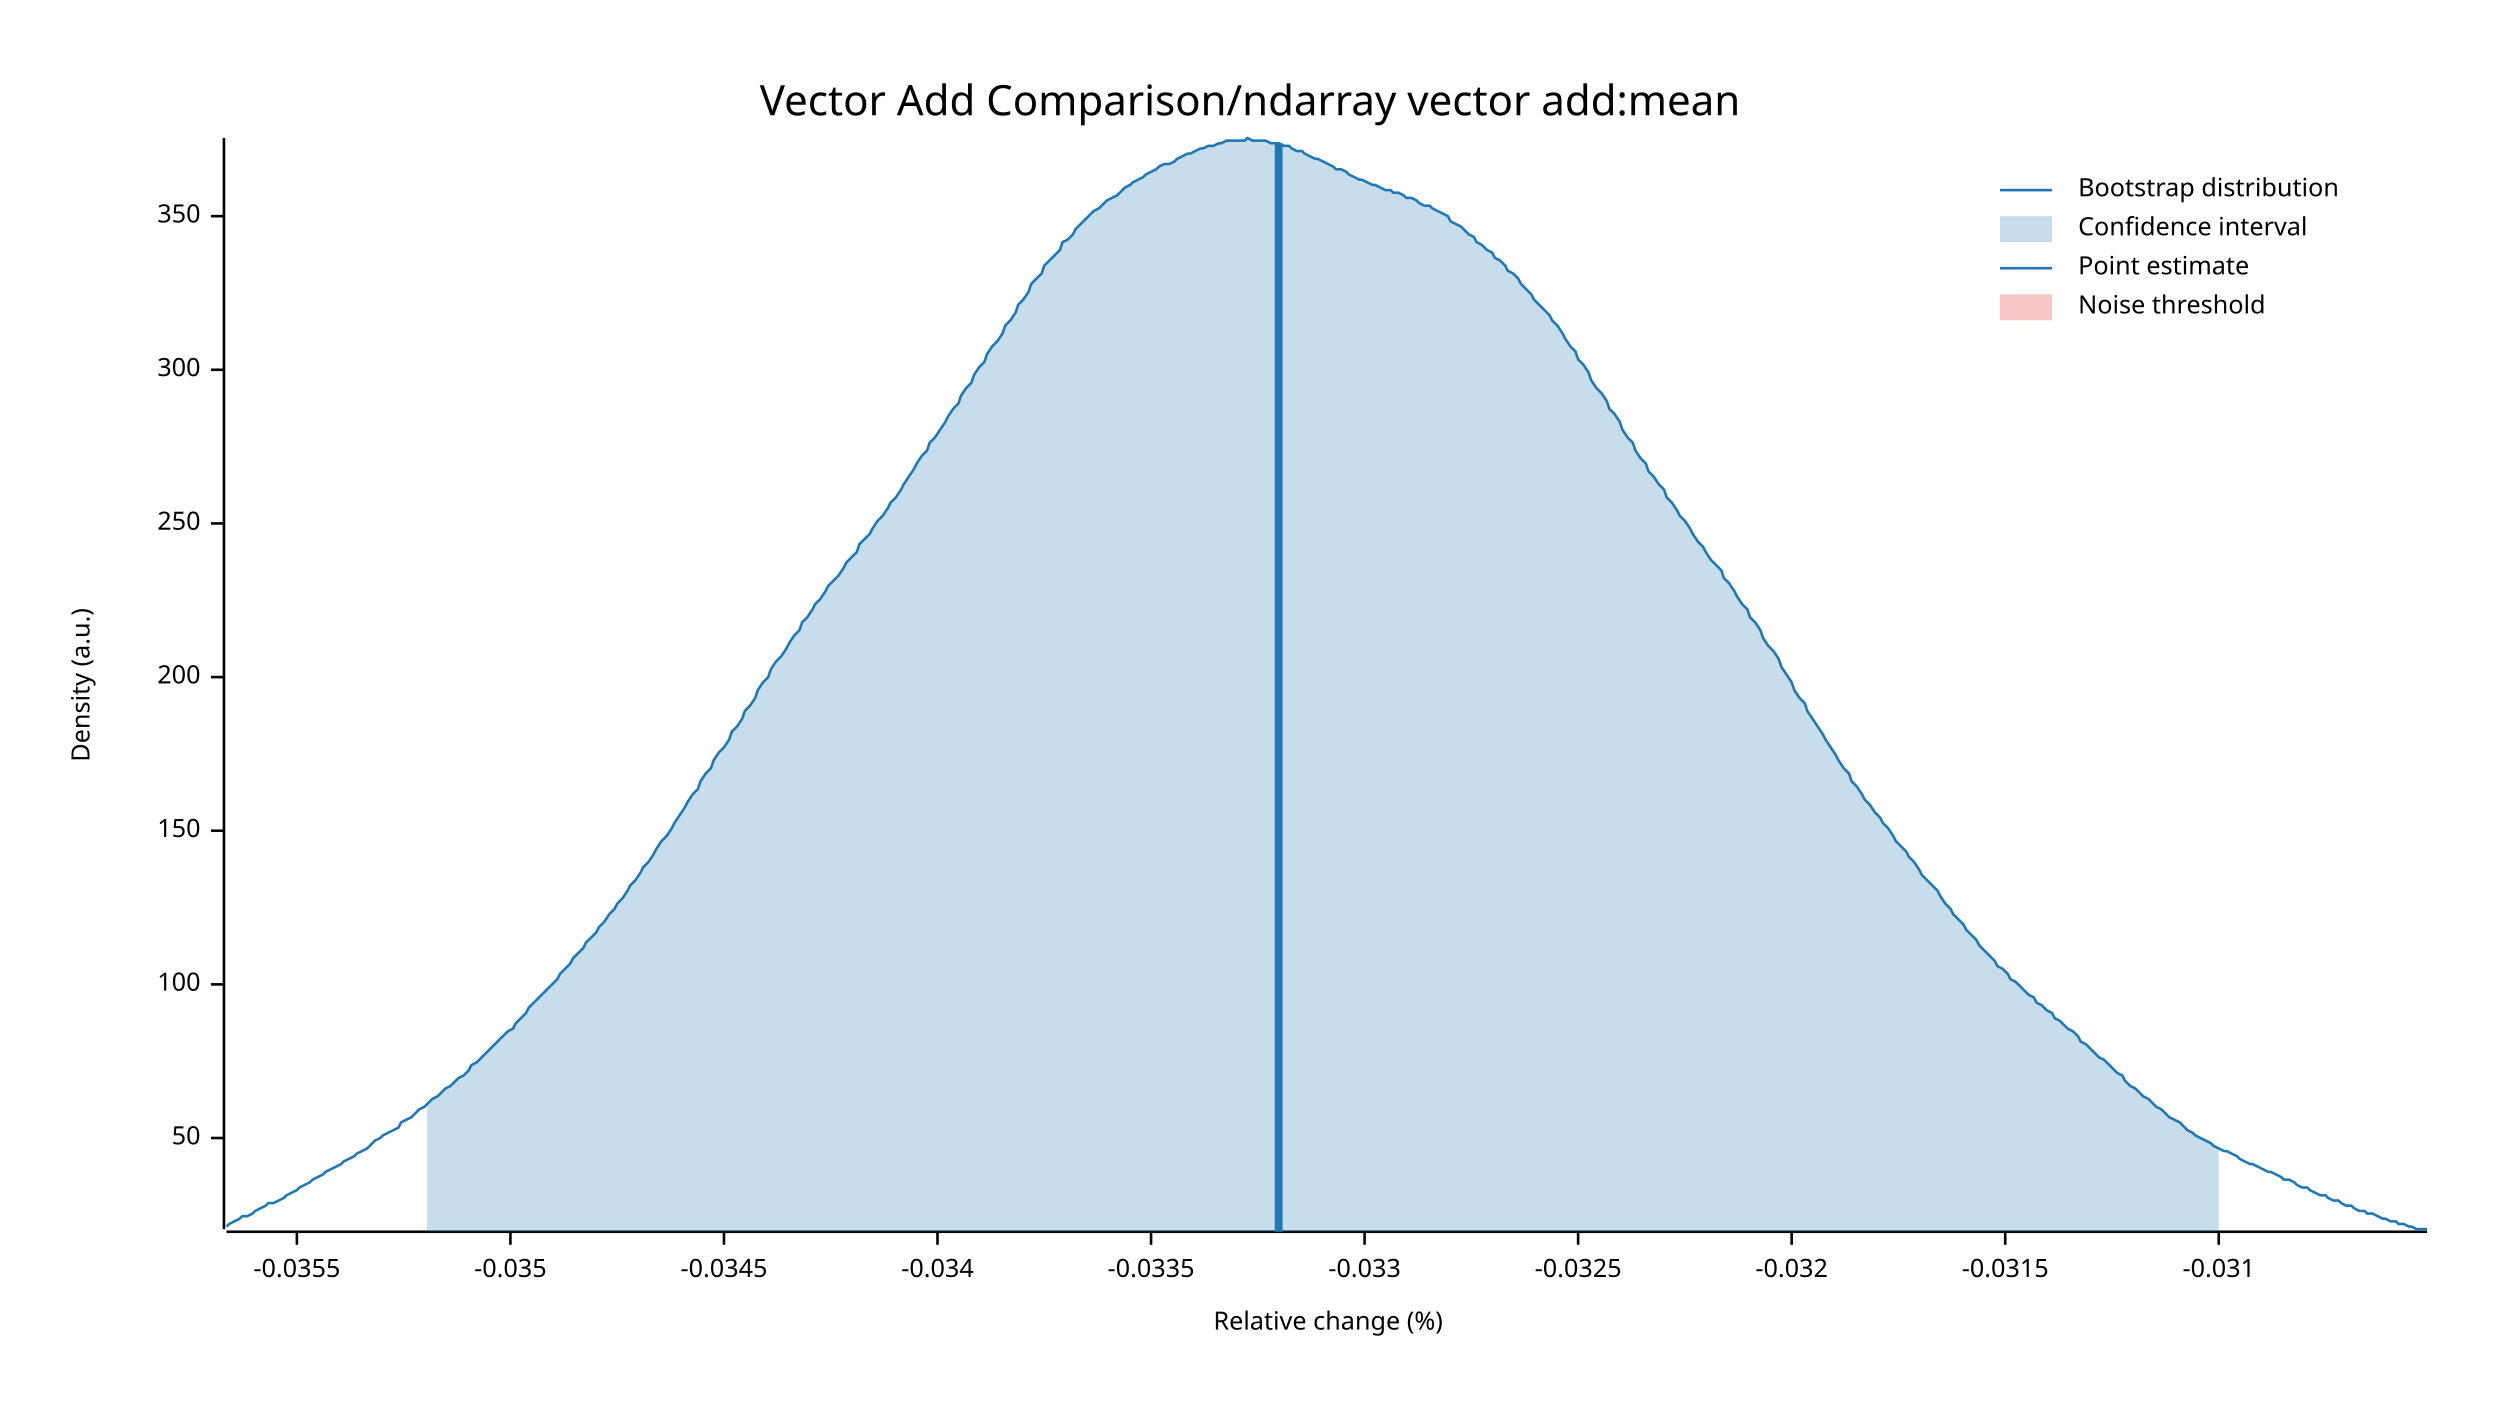
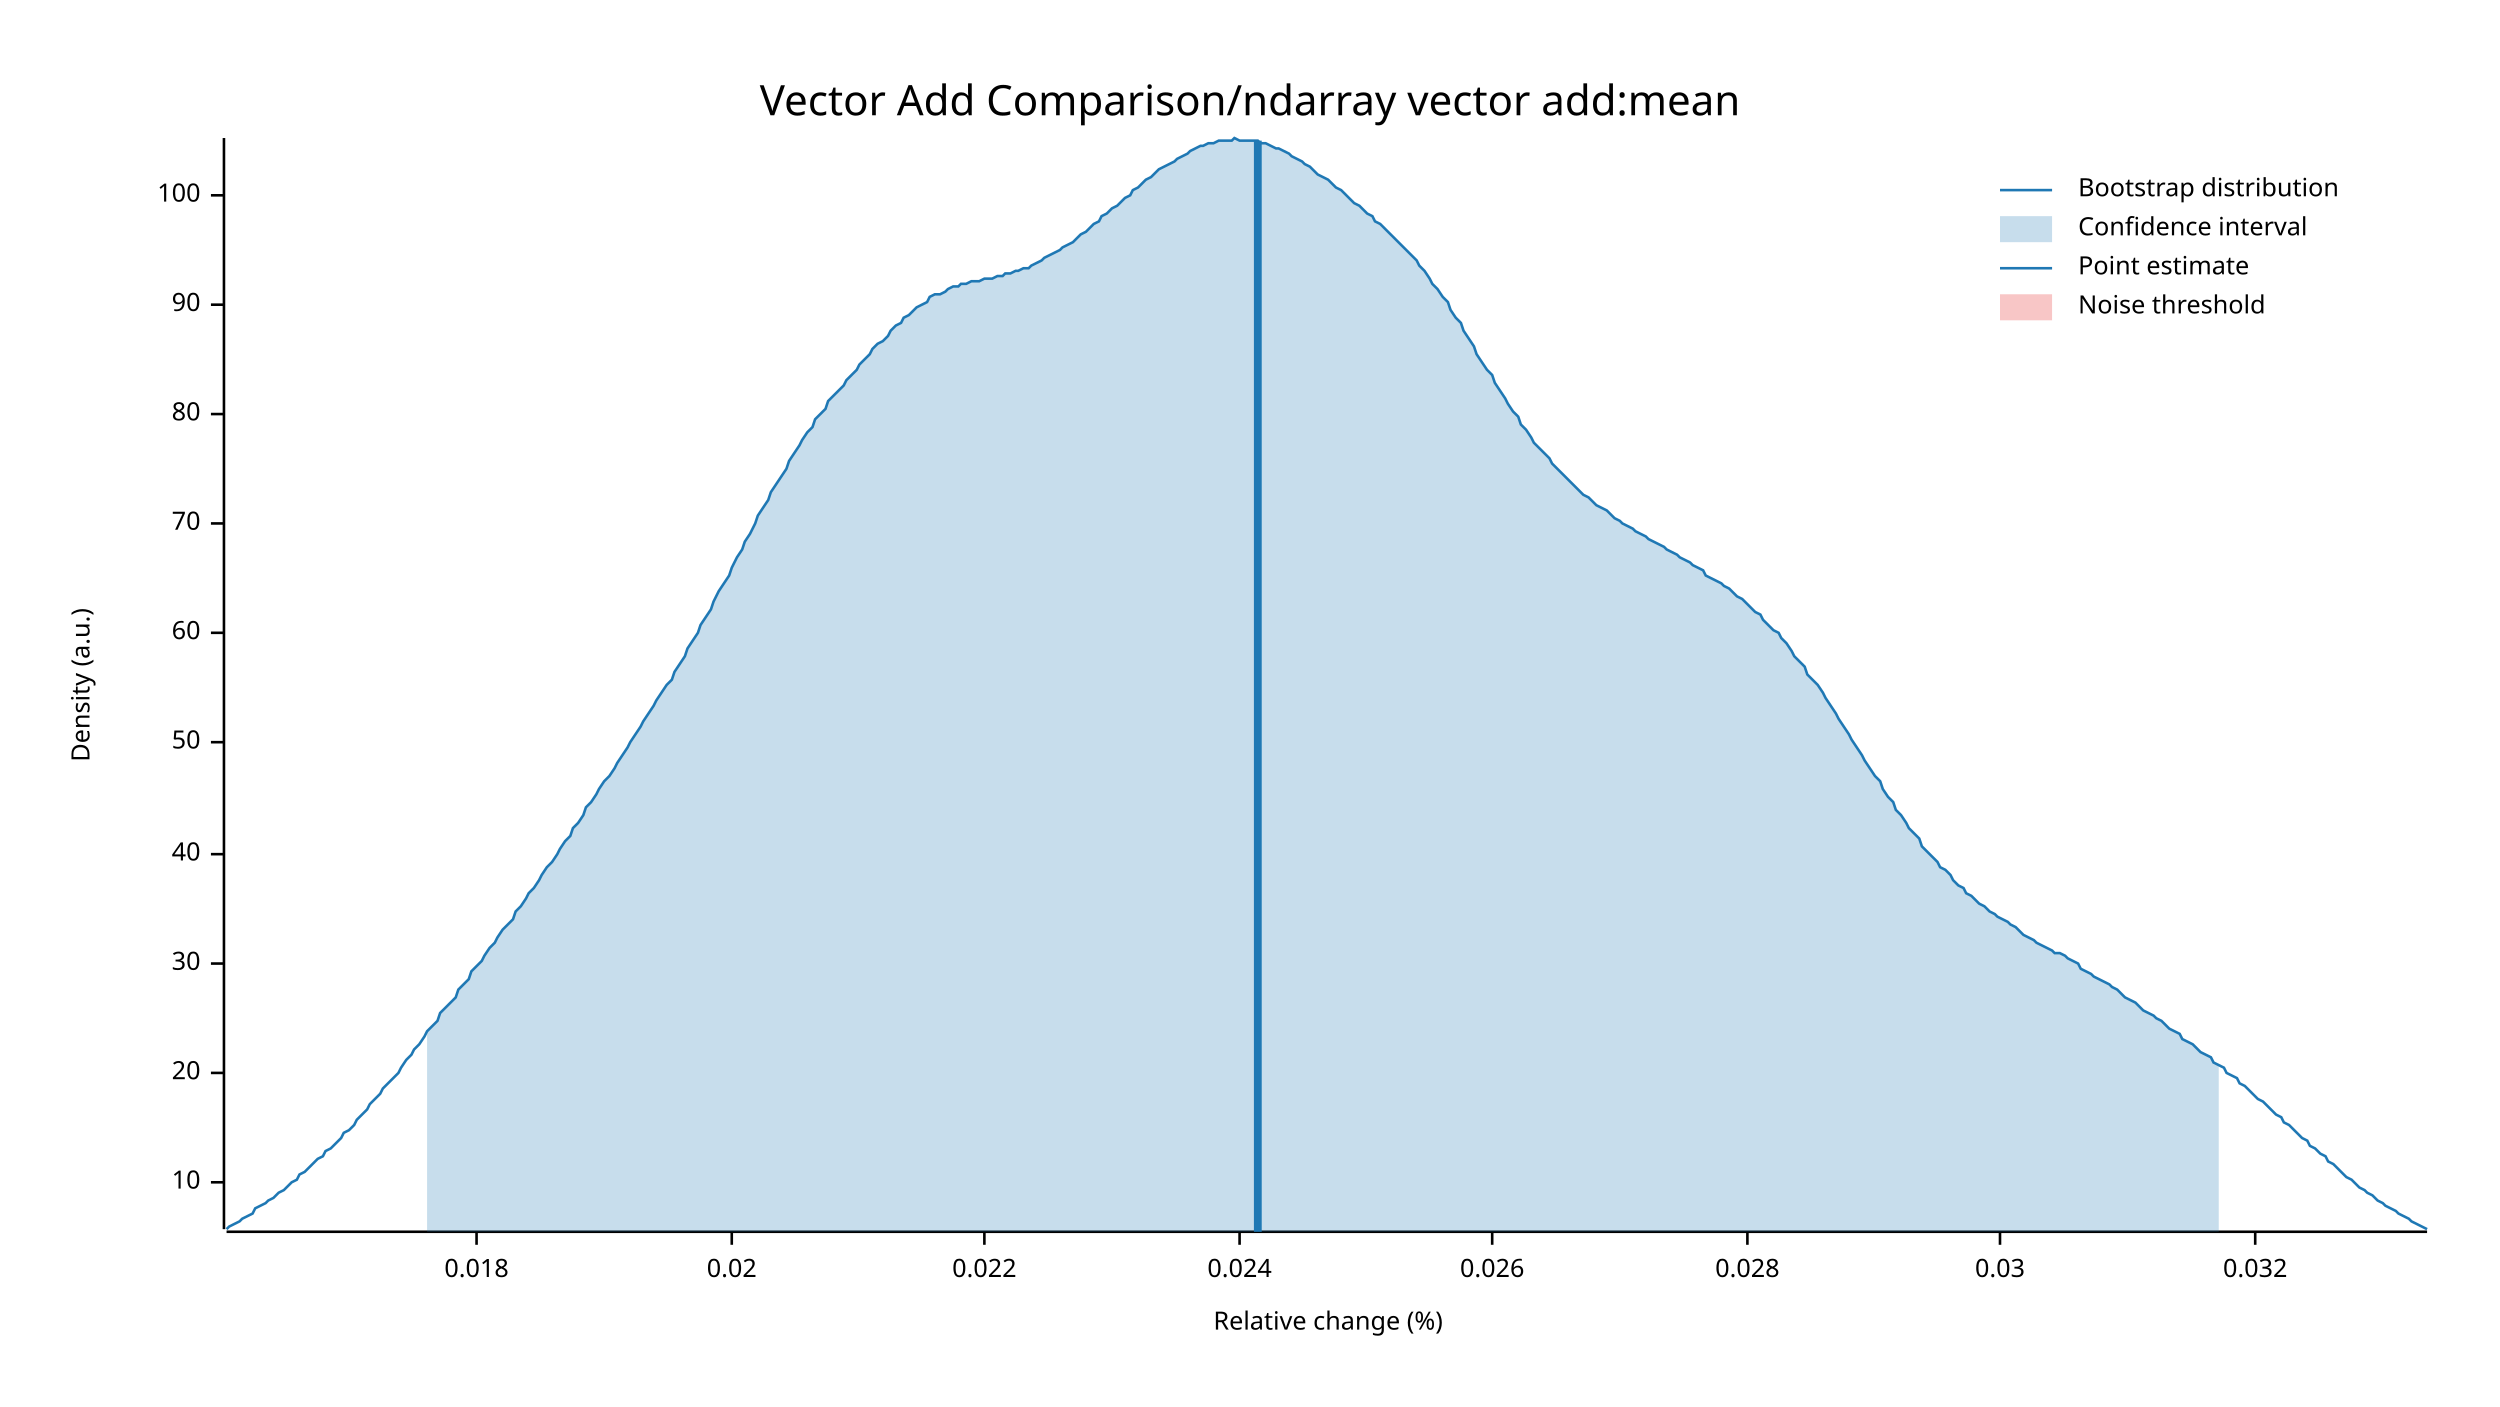
<svg xmlns="http://www.w3.org/2000/svg" width="960" height="540" viewBox="0 0 960 540">
  <text x="480" y="32" dy="0.76em" text-anchor="middle" font-family="sans-serif" font-size="16.129" opacity="1" fill="#000000">
Vector Add Comparison/ndarray vector add:mean
</text>
  <text x="27" y="263" dy="0.76em" text-anchor="middle" font-family="sans-serif" font-size="9.677" opacity="1" fill="#000000" transform="rotate(270, 27, 263)">
Density (a.u.)
</text>
  <text x="510" y="513" dy="-0.5ex" text-anchor="middle" font-family="sans-serif" font-size="9.677" opacity="1" fill="#000000">
Relative change (%)
</text>
  <polyline fill="none" opacity="1" stroke="#000000" stroke-width="1" points="86,53 86,472 " />
-   <text x="77" y="437" dy="0.5ex" text-anchor="end" font-family="sans-serif" font-size="9.677" opacity="1" fill="#000000">
+   <text x="77" y="454" dy="0.5ex" text-anchor="end" font-family="sans-serif" font-size="9.677" opacity="1" fill="#000000">
+ 10
+ </text>
+   <polyline fill="none" opacity="1" stroke="#000000" stroke-width="1" points="81,454 86,454 " />
+   <text x="77" y="412" dy="0.5ex" text-anchor="end" font-family="sans-serif" font-size="9.677" opacity="1" fill="#000000">
+ 20
+ </text>
+   <polyline fill="none" opacity="1" stroke="#000000" stroke-width="1" points="81,412 86,412 " />
+   <text x="77" y="370" dy="0.5ex" text-anchor="end" font-family="sans-serif" font-size="9.677" opacity="1" fill="#000000">
+ 30
+ </text>
+   <polyline fill="none" opacity="1" stroke="#000000" stroke-width="1" points="81,370 86,370 " />
+   <text x="77" y="328" dy="0.5ex" text-anchor="end" font-family="sans-serif" font-size="9.677" opacity="1" fill="#000000">
+ 40
+ </text>
+   <polyline fill="none" opacity="1" stroke="#000000" stroke-width="1" points="81,328 86,328 " />
+   <text x="77" y="285" dy="0.5ex" text-anchor="end" font-family="sans-serif" font-size="9.677" opacity="1" fill="#000000">
50
</text>
-   <polyline fill="none" opacity="1" stroke="#000000" stroke-width="1" points="81,437 86,437 " />
-   <text x="77" y="378" dy="0.5ex" text-anchor="end" font-family="sans-serif" font-size="9.677" opacity="1" fill="#000000">
+   <polyline fill="none" opacity="1" stroke="#000000" stroke-width="1" points="81,285 86,285 " />
+   <text x="77" y="243" dy="0.5ex" text-anchor="end" font-family="sans-serif" font-size="9.677" opacity="1" fill="#000000">
+ 60
+ </text>
+   <polyline fill="none" opacity="1" stroke="#000000" stroke-width="1" points="81,243 86,243 " />
+   <text x="77" y="201" dy="0.5ex" text-anchor="end" font-family="sans-serif" font-size="9.677" opacity="1" fill="#000000">
+ 70
+ </text>
+   <polyline fill="none" opacity="1" stroke="#000000" stroke-width="1" points="81,201 86,201 " />
+   <text x="77" y="159" dy="0.5ex" text-anchor="end" font-family="sans-serif" font-size="9.677" opacity="1" fill="#000000">
+ 80
+ </text>
+   <polyline fill="none" opacity="1" stroke="#000000" stroke-width="1" points="81,159 86,159 " />
+   <text x="77" y="117" dy="0.5ex" text-anchor="end" font-family="sans-serif" font-size="9.677" opacity="1" fill="#000000">
+ 90
+ </text>
+   <polyline fill="none" opacity="1" stroke="#000000" stroke-width="1" points="81,117 86,117 " />
+   <text x="77" y="75" dy="0.5ex" text-anchor="end" font-family="sans-serif" font-size="9.677" opacity="1" fill="#000000">
100
</text>
-   <polyline fill="none" opacity="1" stroke="#000000" stroke-width="1" points="81,378 86,378 " />
-   <text x="77" y="319" dy="0.5ex" text-anchor="end" font-family="sans-serif" font-size="9.677" opacity="1" fill="#000000">
- 150
+   <polyline fill="none" opacity="1" stroke="#000000" stroke-width="1" points="81,75 86,75 " />
+   <polyline fill="none" opacity="1" stroke="#000000" stroke-width="1" points="87,473 932,473 " />
+   <text x="183" y="483" dy="0.76em" text-anchor="middle" font-family="sans-serif" font-size="9.677" opacity="1" fill="#000000">
+ 0.018
</text>
-   <polyline fill="none" opacity="1" stroke="#000000" stroke-width="1" points="81,319 86,319 " />
-   <text x="77" y="260" dy="0.5ex" text-anchor="end" font-family="sans-serif" font-size="9.677" opacity="1" fill="#000000">
- 200
+   <polyline fill="none" opacity="1" stroke="#000000" stroke-width="1" points="183,473 183,478 " />
+   <text x="281" y="483" dy="0.76em" text-anchor="middle" font-family="sans-serif" font-size="9.677" opacity="1" fill="#000000">
+ 0.02
</text>
-   <polyline fill="none" opacity="1" stroke="#000000" stroke-width="1" points="81,260 86,260 " />
-   <text x="77" y="201" dy="0.5ex" text-anchor="end" font-family="sans-serif" font-size="9.677" opacity="1" fill="#000000">
- 250
+   <polyline fill="none" opacity="1" stroke="#000000" stroke-width="1" points="281,473 281,478 " />
+   <text x="378" y="483" dy="0.76em" text-anchor="middle" font-family="sans-serif" font-size="9.677" opacity="1" fill="#000000">
+ 0.022
</text>
-   <polyline fill="none" opacity="1" stroke="#000000" stroke-width="1" points="81,201 86,201 " />
-   <text x="77" y="142" dy="0.5ex" text-anchor="end" font-family="sans-serif" font-size="9.677" opacity="1" fill="#000000">
- 300
+   <polyline fill="none" opacity="1" stroke="#000000" stroke-width="1" points="378,473 378,478 " />
+   <text x="476" y="483" dy="0.76em" text-anchor="middle" font-family="sans-serif" font-size="9.677" opacity="1" fill="#000000">
+ 0.024
</text>
-   <polyline fill="none" opacity="1" stroke="#000000" stroke-width="1" points="81,142 86,142 " />
-   <text x="77" y="83" dy="0.5ex" text-anchor="end" font-family="sans-serif" font-size="9.677" opacity="1" fill="#000000">
- 350
+   <polyline fill="none" opacity="1" stroke="#000000" stroke-width="1" points="476,473 476,478 " />
+   <text x="573" y="483" dy="0.76em" text-anchor="middle" font-family="sans-serif" font-size="9.677" opacity="1" fill="#000000">
+ 0.026
</text>
-   <polyline fill="none" opacity="1" stroke="#000000" stroke-width="1" points="81,83 86,83 " />
-   <polyline fill="none" opacity="1" stroke="#000000" stroke-width="1" points="87,473 932,473 " />
-   <text x="114" y="483" dy="0.76em" text-anchor="middle" font-family="sans-serif" font-size="9.677" opacity="1" fill="#000000">
- -0.0355
+   <polyline fill="none" opacity="1" stroke="#000000" stroke-width="1" points="573,473 573,478 " />
+   <text x="671" y="483" dy="0.76em" text-anchor="middle" font-family="sans-serif" font-size="9.677" opacity="1" fill="#000000">
+ 0.028
</text>
-   <polyline fill="none" opacity="1" stroke="#000000" stroke-width="1" points="114,473 114,478 " />
-   <text x="196" y="483" dy="0.76em" text-anchor="middle" font-family="sans-serif" font-size="9.677" opacity="1" fill="#000000">
- -0.035
+   <polyline fill="none" opacity="1" stroke="#000000" stroke-width="1" points="671,473 671,478 " />
+   <text x="768" y="483" dy="0.76em" text-anchor="middle" font-family="sans-serif" font-size="9.677" opacity="1" fill="#000000">
+ 0.03
</text>
-   <polyline fill="none" opacity="1" stroke="#000000" stroke-width="1" points="196,473 196,478 " />
-   <text x="278" y="483" dy="0.76em" text-anchor="middle" font-family="sans-serif" font-size="9.677" opacity="1" fill="#000000">
- -0.0345
+   <polyline fill="none" opacity="1" stroke="#000000" stroke-width="1" points="768,473 768,478 " />
+   <text x="866" y="483" dy="0.76em" text-anchor="middle" font-family="sans-serif" font-size="9.677" opacity="1" fill="#000000">
+ 0.032
</text>
-   <polyline fill="none" opacity="1" stroke="#000000" stroke-width="1" points="278,473 278,478 " />
-   <text x="360" y="483" dy="0.76em" text-anchor="middle" font-family="sans-serif" font-size="9.677" opacity="1" fill="#000000">
- -0.034
- </text>
-   <polyline fill="none" opacity="1" stroke="#000000" stroke-width="1" points="360,473 360,478 " />
-   <text x="442" y="483" dy="0.76em" text-anchor="middle" font-family="sans-serif" font-size="9.677" opacity="1" fill="#000000">
- -0.0335
- </text>
-   <polyline fill="none" opacity="1" stroke="#000000" stroke-width="1" points="442,473 442,478 " />
-   <text x="524" y="483" dy="0.76em" text-anchor="middle" font-family="sans-serif" font-size="9.677" opacity="1" fill="#000000">
- -0.033
- </text>
-   <polyline fill="none" opacity="1" stroke="#000000" stroke-width="1" points="524,473 524,478 " />
-   <text x="606" y="483" dy="0.76em" text-anchor="middle" font-family="sans-serif" font-size="9.677" opacity="1" fill="#000000">
- -0.0325
- </text>
-   <polyline fill="none" opacity="1" stroke="#000000" stroke-width="1" points="606,473 606,478 " />
-   <text x="688" y="483" dy="0.76em" text-anchor="middle" font-family="sans-serif" font-size="9.677" opacity="1" fill="#000000">
- -0.032
- </text>
-   <polyline fill="none" opacity="1" stroke="#000000" stroke-width="1" points="688,473 688,478 " />
-   <text x="770" y="483" dy="0.76em" text-anchor="middle" font-family="sans-serif" font-size="9.677" opacity="1" fill="#000000">
- -0.0315
- </text>
-   <polyline fill="none" opacity="1" stroke="#000000" stroke-width="1" points="770,473 770,478 " />
-   <text x="852" y="483" dy="0.76em" text-anchor="middle" font-family="sans-serif" font-size="9.677" opacity="1" fill="#000000">
- -0.031
- </text>
-   <polyline fill="none" opacity="1" stroke="#000000" stroke-width="1" points="852,473 852,478 " />
-   <polyline fill="none" opacity="1" stroke="#1F78B4" stroke-width="1" points="87,471 88,470 90,469 92,468 93,467 95,467 97,466 98,465 100,464 102,463 103,462 105,462 107,461 109,460 110,459 112,458 114,457 115,456 117,455 119,454 120,453 122,452 124,451 125,450 127,449 129,448 131,447 132,446 134,445 136,444 137,443 139,442 141,441 142,440 144,438 146,437 147,436 149,435 151,434 153,433 154,431 156,430 158,429 159,428 161,426 163,425 164,424 166,422 168,421 169,420 171,418 173,417 175,415 176,414 178,413 180,411 181,409 183,408 185,406 186,405 188,403 190,401 191,400 193,398 195,396 197,395 198,393 200,391 202,389 203,387 205,385 207,383 208,382 210,380 212,378 214,376 215,374 217,372 219,370 220,368 222,366 224,364 225,362 227,360 229,358 230,356 232,354 234,351 236,349 237,347 239,345 241,342 242,340 244,338 246,335 247,333 249,331 251,328 252,326 254,323 256,321 258,318 259,316 261,313 263,310 264,308 266,305 268,303 269,300 271,297 273,295 274,292 276,289 278,287 280,284 281,281 283,279 285,276 286,273 288,271 290,268 291,265 293,262 295,260 296,257 298,254 300,252 302,249 303,247 305,244 307,242 308,239 310,237 312,234 313,232 315,230 317,227 318,225 320,223 322,221 324,218 325,216 327,214 329,212 330,209 332,207 334,205 335,203 337,200 339,198 341,195 342,193 344,191 346,188 347,186 349,183 351,180 352,178 354,175 356,173 357,170 359,168 361,165 363,162 364,160 366,157 368,155 369,152 371,149 373,147 374,144 376,141 378,139 379,136 381,133 383,131 385,128 386,125 388,123 390,120 391,117 393,115 395,112 396,109 398,107 400,105 401,102 403,100 405,98 407,96 408,93 410,92 412,90 413,88 415,86 417,84 418,83 420,81 422,80 423,79 425,77 427,76 429,75 430,74 432,72 434,71 435,70 437,69 439,68 440,67 442,66 444,65 445,64 447,63 449,63 451,62 452,61 454,60 456,59 457,59 459,58 461,57 462,57 464,56 466,56 468,55 469,55 471,54 473,54 474,54 476,54 478,54 479,53 481,54 483,54 484,54 486,54 488,55 490,55 491,55 493,56 495,56 496,57 498,58 500,58 501,59 503,60 505,61 506,61 508,62 510,63 512,64 513,65 515,65 517,66 518,67 520,68 522,69 523,69 525,70 527,71 528,71 530,72 532,73 534,73 535,74 537,74 539,75 540,76 542,76 544,77 545,78 547,79 549,79 550,80 552,81 554,82 556,83 557,85 559,86 561,87 562,88 564,90 566,91 567,93 569,94 571,96 573,97 574,99 576,100 578,102 579,104 581,105 583,107 584,109 586,111 588,113 589,115 591,117 593,119 595,121 596,123 598,125 600,128 601,130 603,133 605,135 606,138 608,140 610,143 611,146 613,149 615,151 617,154 618,157 620,159 622,162 623,165 625,168 627,170 628,173 630,176 632,178 633,181 635,183 637,186 639,188 640,191 642,193 644,196 645,198 647,200 649,203 650,205 652,208 654,210 655,212 657,215 659,217 661,219 662,222 664,224 666,227 667,229 669,232 671,234 672,237 674,239 676,242 677,245 679,248 681,250 683,253 684,256 686,259 688,262 689,265 691,268 693,270 694,273 696,276 698,279 700,282 701,284 703,287 705,290 706,292 708,295 710,297 711,300 713,302 715,305 716,307 718,309 720,312 722,314 723,316 725,318 727,321 728,323 730,325 732,327 733,329 735,331 737,334 738,336 740,338 742,340 744,342 745,344 747,347 749,349 750,351 752,353 754,355 755,357 757,359 759,361 760,363 762,365 764,367 766,369 767,371 769,372 771,374 772,376 774,377 776,379 777,380 779,382 781,383 782,385 784,386 786,388 788,389 789,391 791,392 793,394 794,395 796,396 798,398 799,400 801,401 803,403 804,404 806,406 808,407 810,409 811,410 813,412 815,413 816,415 818,417 820,418 821,419 823,421 825,422 827,424 828,425 830,426 832,428 833,429 835,430 837,431 838,432 840,434 842,435 843,436 845,437 847,438 849,439 850,440 852,441 854,442 855,442 857,443 859,444 860,445 862,446 864,447 865,447 867,448 869,449 871,450 872,450 874,451 876,452 877,453 879,453 881,454 882,455 884,456 886,456 887,457 889,458 891,459 893,459 894,460 896,461 898,461 899,462 901,463 903,463 904,464 906,465 908,465 909,466 911,466 913,467 915,468 916,468 918,469 920,469 921,470 923,470 925,471 926,471 928,472 930,472 932,472 " />
-   <polygon opacity="0.25" fill="#1F78B4" points="164,424 166,422 168,421 169,420 171,418 173,417 175,415 176,414 178,413 180,411 181,409 183,408 185,406 186,405 188,403 190,401 191,400 193,398 195,396 197,395 198,393 200,391 202,389 203,387 205,385 207,383 208,382 210,380 212,378 214,376 215,374 217,372 219,370 220,368 222,366 224,364 225,362 227,360 229,358 230,356 232,354 234,351 236,349 237,347 239,345 241,342 242,340 244,338 246,335 247,333 249,331 251,328 252,326 254,323 256,321 258,318 259,316 261,313 263,310 264,308 266,305 268,303 269,300 271,297 273,295 274,292 276,289 278,287 280,284 281,281 283,279 285,276 286,273 288,271 290,268 291,265 293,262 295,260 296,257 298,254 300,252 302,249 303,247 305,244 307,242 308,239 310,237 312,234 313,232 315,230 317,227 318,225 320,223 322,221 324,218 325,216 327,214 329,212 330,209 332,207 334,205 335,203 337,200 339,198 341,195 342,193 344,191 346,188 347,186 349,183 351,180 352,178 354,175 356,173 357,170 359,168 361,165 363,162 364,160 366,157 368,155 369,152 371,149 373,147 374,144 376,141 378,139 379,136 381,133 383,131 385,128 386,125 388,123 390,120 391,117 393,115 395,112 396,109 398,107 400,105 401,102 403,100 405,98 407,96 408,93 410,92 412,90 413,88 415,86 417,84 418,83 420,81 422,80 423,79 425,77 427,76 429,75 430,74 432,72 434,71 435,70 437,69 439,68 440,67 442,66 444,65 445,64 447,63 449,63 451,62 452,61 454,60 456,59 457,59 459,58 461,57 462,57 464,56 466,56 468,55 469,55 471,54 473,54 474,54 476,54 478,54 479,53 481,54 483,54 484,54 486,54 488,55 490,55 491,55 493,56 495,56 496,57 498,58 500,58 501,59 503,60 505,61 506,61 508,62 510,63 512,64 513,65 515,65 517,66 518,67 520,68 522,69 523,69 525,70 527,71 528,71 530,72 532,73 534,73 535,74 537,74 539,75 540,76 542,76 544,77 545,78 547,79 549,79 550,80 552,81 554,82 556,83 557,85 559,86 561,87 562,88 564,90 566,91 567,93 569,94 571,96 573,97 574,99 576,100 578,102 579,104 581,105 583,107 584,109 586,111 588,113 589,115 591,117 593,119 595,121 596,123 598,125 600,128 601,130 603,133 605,135 606,138 608,140 610,143 611,146 613,149 615,151 617,154 618,157 620,159 622,162 623,165 625,168 627,170 628,173 630,176 632,178 633,181 635,183 637,186 639,188 640,191 642,193 644,196 645,198 647,200 649,203 650,205 652,208 654,210 655,212 657,215 659,217 661,219 662,222 664,224 666,227 667,229 669,232 671,234 672,237 674,239 676,242 677,245 679,248 681,250 683,253 684,256 686,259 688,262 689,265 691,268 693,270 694,273 696,276 698,279 700,282 701,284 703,287 705,290 706,292 708,295 710,297 711,300 713,302 715,305 716,307 718,309 720,312 722,314 723,316 725,318 727,321 728,323 730,325 732,327 733,329 735,331 737,334 738,336 740,338 742,340 744,342 745,344 747,347 749,349 750,351 752,353 754,355 755,357 757,359 759,361 760,363 762,365 764,367 766,369 767,371 769,372 771,374 772,376 774,377 776,379 777,380 779,382 781,383 782,385 784,386 786,388 788,389 789,391 791,392 793,394 794,395 796,396 798,398 799,400 801,401 803,403 804,404 806,406 808,407 810,409 811,410 813,412 815,413 816,415 818,417 820,418 821,419 823,421 825,422 827,424 828,425 830,426 832,428 833,429 835,430 837,431 838,432 840,434 842,435 843,436 845,437 847,438 849,439 850,440 852,441 852,473 164,473 " />
-   <polyline fill="none" opacity="1" stroke="#1F78B4" stroke-width="3" points="491,473 491,55 " />
+   <polyline fill="none" opacity="1" stroke="#000000" stroke-width="1" points="866,473 866,478 " />
+   <polyline fill="none" opacity="1" stroke="#1F78B4" stroke-width="1" points="87,472 88,471 90,470 92,469 93,468 95,467 97,466 98,464 100,463 102,462 103,461 105,460 107,458 109,457 110,456 112,454 114,453 115,451 117,450 119,448 120,447 122,445 124,444 125,442 127,441 129,439 131,437 132,435 134,434 136,432 137,430 139,428 141,426 142,424 144,422 146,420 147,418 149,416 151,414 153,412 154,410 156,407 158,405 159,403 161,401 163,398 164,396 166,394 168,392 169,389 171,387 173,385 175,383 176,380 178,378 180,376 181,373 183,371 185,369 186,367 188,364 190,362 191,360 193,357 195,355 197,353 198,350 200,348 202,345 203,343 205,341 207,338 208,336 210,333 212,331 214,328 215,326 217,323 219,321 220,318 222,316 224,313 225,310 227,308 229,305 230,303 232,300 234,298 236,295 237,293 239,290 241,287 242,285 244,282 246,279 247,277 249,274 251,271 252,269 254,266 256,263 258,261 259,258 261,255 263,252 264,249 266,246 268,243 269,240 271,237 273,234 274,231 276,227 278,224 280,221 281,218 283,214 285,211 286,208 288,205 290,201 291,198 293,195 295,192 296,189 298,186 300,183 302,180 303,177 305,174 307,171 308,169 310,166 312,164 313,161 315,159 317,157 318,154 320,152 322,150 324,148 325,146 327,144 329,142 330,140 332,138 334,136 335,134 337,132 339,131 341,129 342,127 344,125 346,124 347,122 349,121 351,119 352,118 354,117 356,116 357,114 359,113 361,113 363,112 364,111 366,110 368,110 369,109 371,109 373,108 374,108 376,108 378,107 379,107 381,107 383,106 385,106 386,105 388,105 390,104 391,104 393,103 395,103 396,102 398,101 400,100 401,99 403,98 405,97 407,96 408,95 410,94 412,93 413,92 415,90 417,89 418,88 420,86 422,85 423,83 425,82 427,80 429,79 430,78 432,76 434,75 435,73 437,72 439,70 440,69 442,68 444,66 445,65 447,64 449,63 451,62 452,61 454,60 456,59 457,58 459,57 461,56 462,56 464,55 466,55 468,54 469,54 471,54 473,54 474,53 476,54 478,54 479,54 481,54 483,54 484,55 486,55 488,56 490,57 491,57 493,58 495,59 496,60 498,61 500,62 501,63 503,64 505,66 506,67 508,68 510,69 512,71 513,72 515,73 517,75 518,76 520,78 522,79 523,80 525,82 527,83 528,85 530,86 532,88 534,90 535,91 537,93 539,95 540,96 542,98 544,100 545,102 547,104 549,107 550,109 552,111 554,114 556,116 557,119 559,122 561,124 562,127 564,130 566,133 567,136 569,139 571,142 573,144 574,147 576,150 578,153 579,155 581,158 583,160 584,163 586,165 588,168 589,170 591,172 593,174 595,176 596,178 598,180 600,182 601,183 603,185 605,187 606,188 608,190 610,191 611,192 613,194 615,195 617,196 618,197 620,199 622,200 623,201 625,202 627,203 628,204 630,205 632,206 633,207 635,208 637,209 639,210 640,211 642,212 644,213 645,214 647,215 649,216 650,217 652,218 654,219 655,221 657,222 659,223 661,224 662,225 664,226 666,228 667,229 669,230 671,232 672,233 674,235 676,236 677,238 679,240 681,242 683,243 684,245 686,247 688,250 689,252 691,254 693,256 694,259 696,261 698,263 700,266 701,268 703,271 705,274 706,276 708,279 710,282 711,284 713,287 715,290 716,292 718,295 720,298 722,300 723,303 725,306 727,308 728,311 730,313 732,316 733,318 735,320 737,322 738,325 740,327 742,329 744,331 745,333 747,334 749,336 750,338 752,340 754,341 755,343 757,344 759,346 760,347 762,348 764,350 766,351 767,352 769,353 771,354 772,355 774,356 776,358 777,359 779,360 781,361 782,362 784,363 786,364 788,365 789,366 791,366 793,367 794,368 796,369 798,370 799,372 801,373 803,374 804,375 806,376 808,377 810,378 811,379 813,380 815,382 816,383 818,384 820,385 821,386 823,388 825,389 827,390 828,391 830,392 832,394 833,395 835,396 837,397 838,399 840,400 842,401 843,402 845,404 847,405 849,406 850,408 852,409 854,410 855,412 857,413 859,414 860,416 862,417 864,419 865,420 867,422 869,423 871,425 872,426 874,428 876,429 877,431 879,432 881,434 882,435 884,437 886,438 887,440 889,441 891,443 893,444 894,446 896,447 898,449 899,450 901,452 903,453 904,454 906,456 908,457 909,458 911,459 913,461 915,462 916,463 918,464 920,465 921,466 923,467 925,468 926,469 928,470 930,471 932,472 " />
+   <polygon opacity="0.25" fill="#1F78B4" points="164,396 166,394 168,392 169,389 171,387 173,385 175,383 176,380 178,378 180,376 181,373 183,371 185,369 186,367 188,364 190,362 191,360 193,357 195,355 197,353 198,350 200,348 202,345 203,343 205,341 207,338 208,336 210,333 212,331 214,328 215,326 217,323 219,321 220,318 222,316 224,313 225,310 227,308 229,305 230,303 232,300 234,298 236,295 237,293 239,290 241,287 242,285 244,282 246,279 247,277 249,274 251,271 252,269 254,266 256,263 258,261 259,258 261,255 263,252 264,249 266,246 268,243 269,240 271,237 273,234 274,231 276,227 278,224 280,221 281,218 283,214 285,211 286,208 288,205 290,201 291,198 293,195 295,192 296,189 298,186 300,183 302,180 303,177 305,174 307,171 308,169 310,166 312,164 313,161 315,159 317,157 318,154 320,152 322,150 324,148 325,146 327,144 329,142 330,140 332,138 334,136 335,134 337,132 339,131 341,129 342,127 344,125 346,124 347,122 349,121 351,119 352,118 354,117 356,116 357,114 359,113 361,113 363,112 364,111 366,110 368,110 369,109 371,109 373,108 374,108 376,108 378,107 379,107 381,107 383,106 385,106 386,105 388,105 390,104 391,104 393,103 395,103 396,102 398,101 400,100 401,99 403,98 405,97 407,96 408,95 410,94 412,93 413,92 415,90 417,89 418,88 420,86 422,85 423,83 425,82 427,80 429,79 430,78 432,76 434,75 435,73 437,72 439,70 440,69 442,68 444,66 445,65 447,64 449,63 451,62 452,61 454,60 456,59 457,58 459,57 461,56 462,56 464,55 466,55 468,54 469,54 471,54 473,54 474,53 476,54 478,54 479,54 481,54 483,54 484,55 486,55 488,56 490,57 491,57 493,58 495,59 496,60 498,61 500,62 501,63 503,64 505,66 506,67 508,68 510,69 512,71 513,72 515,73 517,75 518,76 520,78 522,79 523,80 525,82 527,83 528,85 530,86 532,88 534,90 535,91 537,93 539,95 540,96 542,98 544,100 545,102 547,104 549,107 550,109 552,111 554,114 556,116 557,119 559,122 561,124 562,127 564,130 566,133 567,136 569,139 571,142 573,144 574,147 576,150 578,153 579,155 581,158 583,160 584,163 586,165 588,168 589,170 591,172 593,174 595,176 596,178 598,180 600,182 601,183 603,185 605,187 606,188 608,190 610,191 611,192 613,194 615,195 617,196 618,197 620,199 622,200 623,201 625,202 627,203 628,204 630,205 632,206 633,207 635,208 637,209 639,210 640,211 642,212 644,213 645,214 647,215 649,216 650,217 652,218 654,219 655,221 657,222 659,223 661,224 662,225 664,226 666,228 667,229 669,230 671,232 672,233 674,235 676,236 677,238 679,240 681,242 683,243 684,245 686,247 688,250 689,252 691,254 693,256 694,259 696,261 698,263 700,266 701,268 703,271 705,274 706,276 708,279 710,282 711,284 713,287 715,290 716,292 718,295 720,298 722,300 723,303 725,306 727,308 728,311 730,313 732,316 733,318 735,320 737,322 738,325 740,327 742,329 744,331 745,333 747,334 749,336 750,338 752,340 754,341 755,343 757,344 759,346 760,347 762,348 764,350 766,351 767,352 769,353 771,354 772,355 774,356 776,358 777,359 779,360 781,361 782,362 784,363 786,364 788,365 789,366 791,366 793,367 794,368 796,369 798,370 799,372 801,373 803,374 804,375 806,376 808,377 810,378 811,379 813,380 815,382 816,383 818,384 820,385 821,386 823,388 825,389 827,390 828,391 830,392 832,394 833,395 835,396 837,397 838,399 840,400 842,401 843,402 845,404 847,405 849,406 850,408 852,409 852,473 164,473 " />
+   <polyline fill="none" opacity="1" stroke="#1F78B4" stroke-width="3" points="483,473 483,54 " />
  <rect x="509" y="53" width="0" height="419" opacity="0.1" fill="#E31A1C" stroke="none" />
  <text x="798" y="68" dy="0.76em" text-anchor="start" font-family="sans-serif" font-size="9.677" opacity="1" fill="#000000">
Bootstrap distribution
</text>
  <text x="798" y="83" dy="0.76em" text-anchor="start" font-family="sans-serif" font-size="9.677" opacity="1" fill="#000000">
Confidence interval
</text>
  <text x="798" y="98" dy="0.76em" text-anchor="start" font-family="sans-serif" font-size="9.677" opacity="1" fill="#000000">
Point estimate
</text>
  <text x="798" y="113" dy="0.76em" text-anchor="start" font-family="sans-serif" font-size="9.677" opacity="1" fill="#000000">
Noise threshold
</text>
  <polyline fill="none" opacity="1" stroke="#1F78B4" stroke-width="1" points="768,73 788,73 " />
  <rect x="768" y="83" width="20" height="10" opacity="0.25" fill="#1F78B4" stroke="none" />
  <polyline fill="none" opacity="1" stroke="#1F78B4" stroke-width="1" points="768,103 788,103 " />
  <rect x="768" y="113" width="20" height="10" opacity="0.25" fill="#E31A1C" stroke="none" />
</svg>
